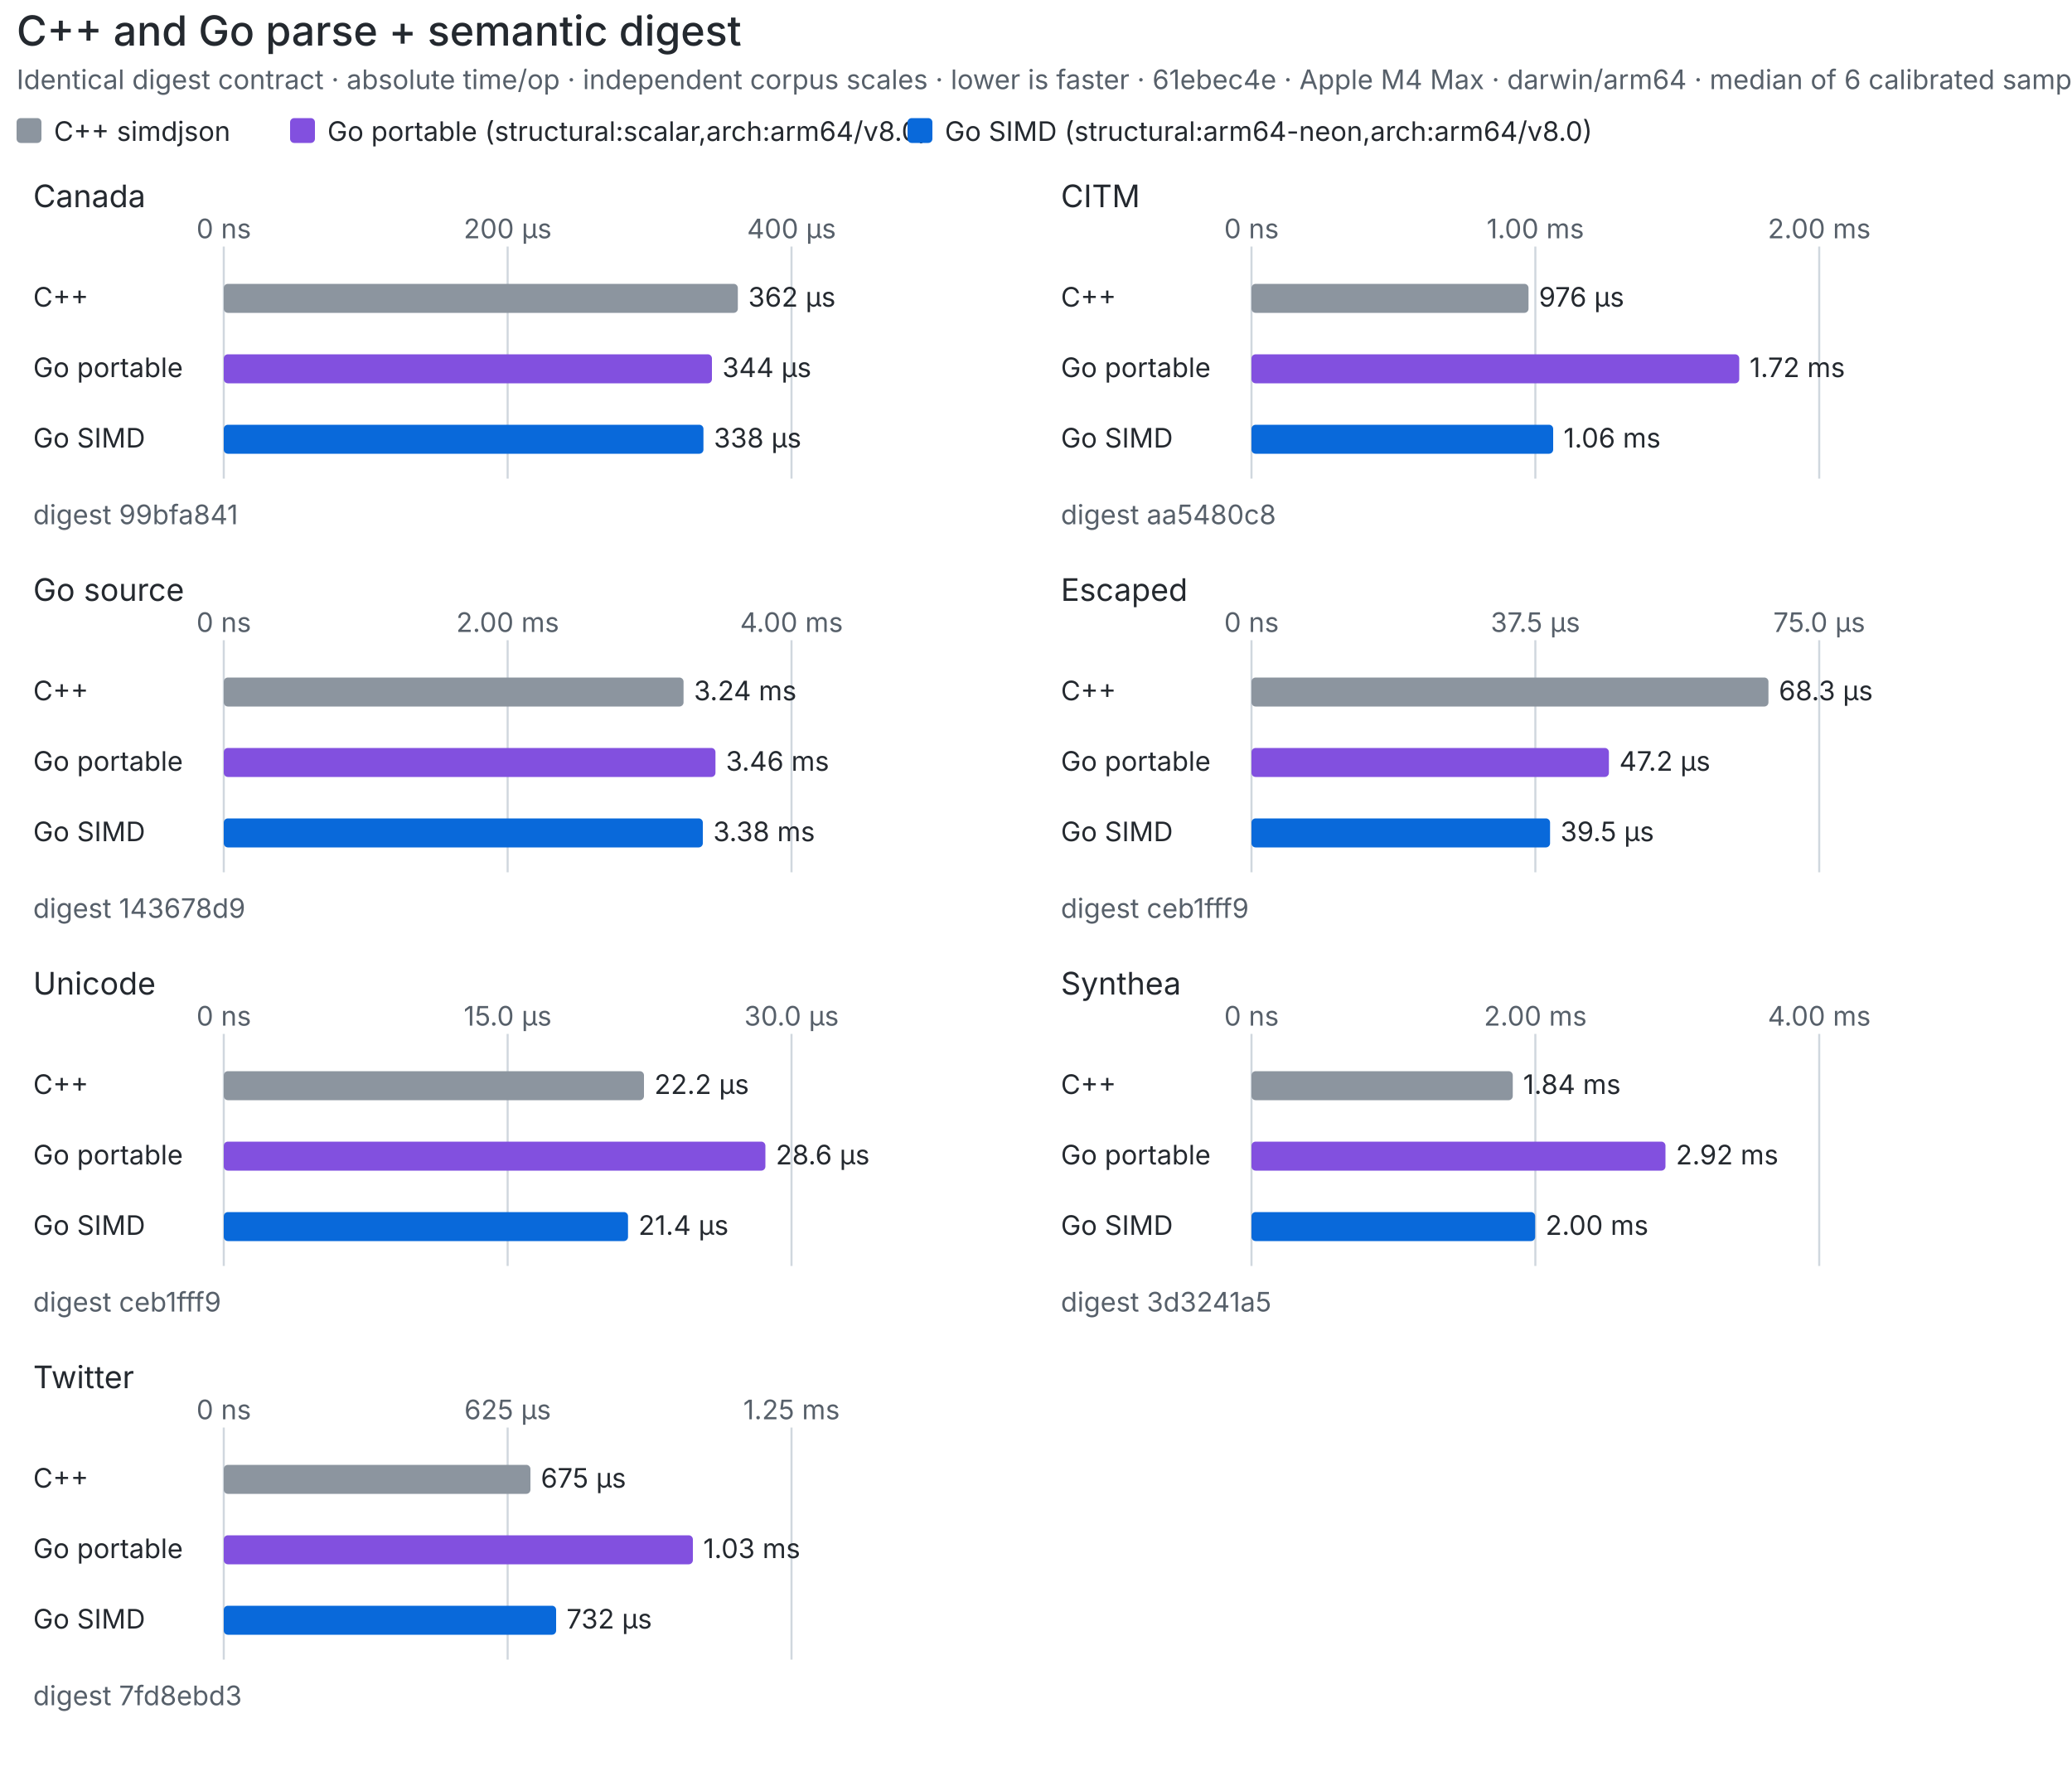
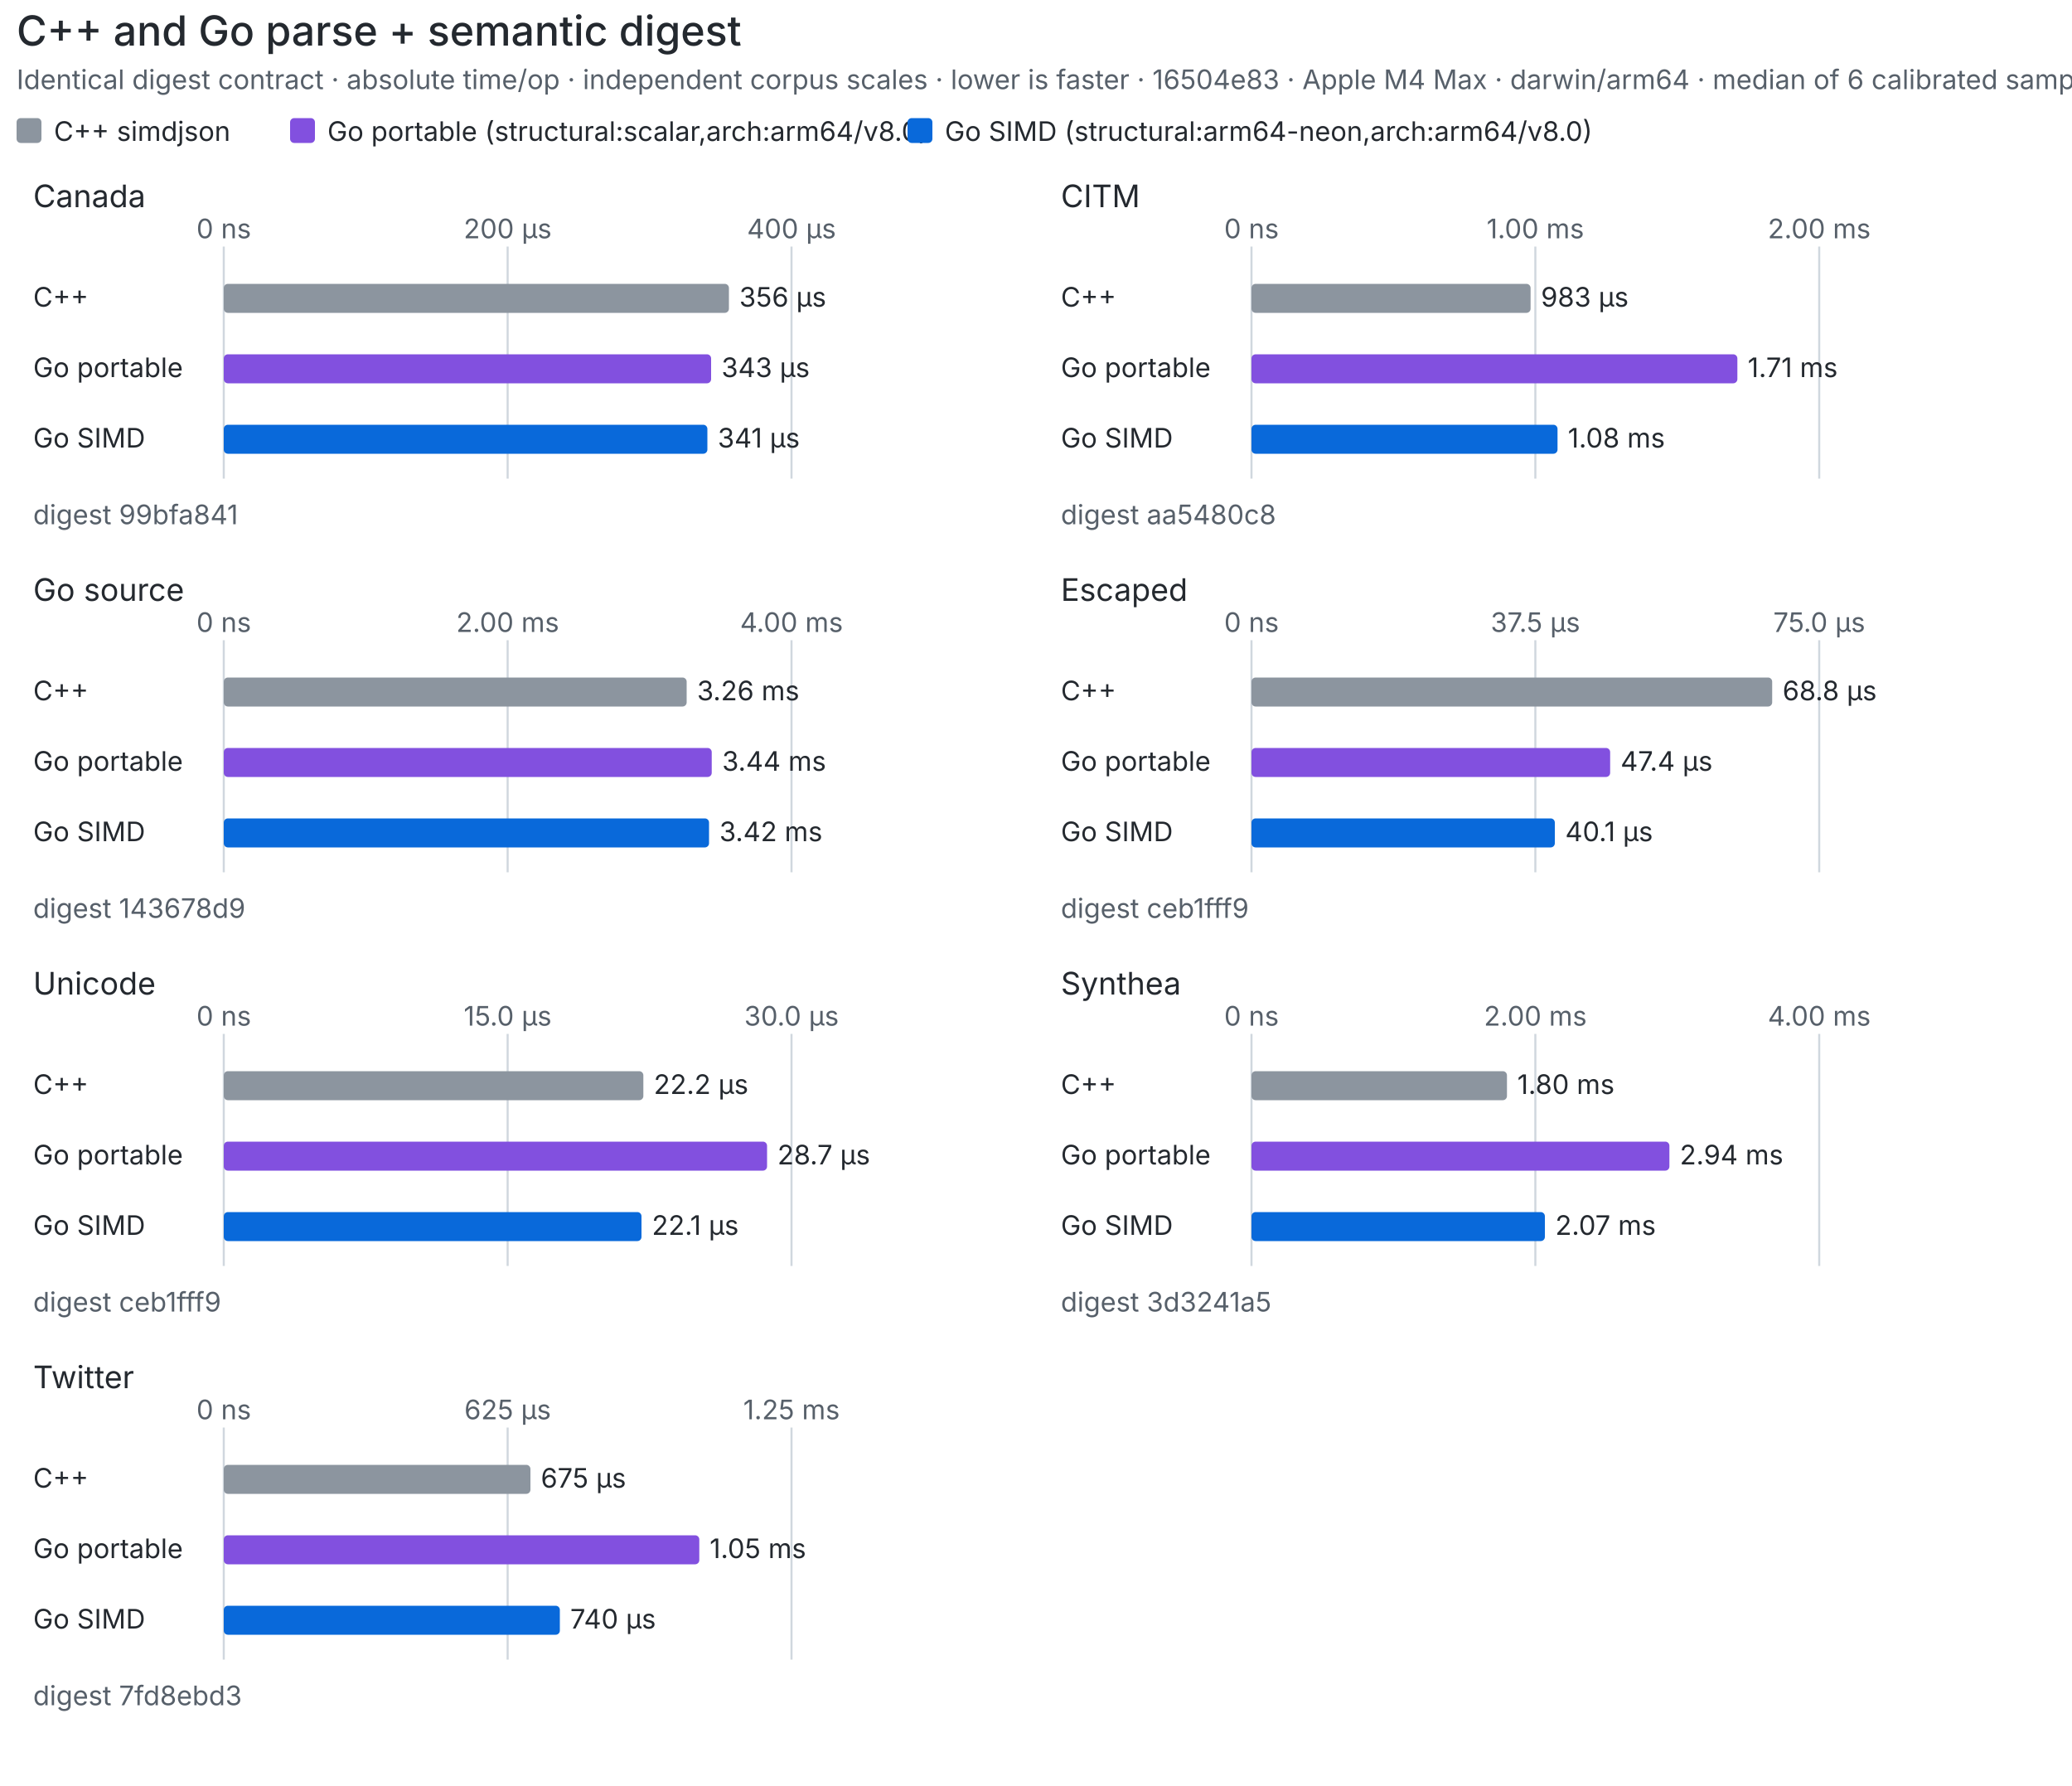
<svg xmlns="http://www.w3.org/2000/svg" width="1000" height="862" viewBox="0 0 1000 862" role="img" aria-labelledby="title desc">
  <style>
svg { color-scheme: light dark; }
text { fill:#24292f; font:15px -apple-system,BlinkMacSystemFont,"Segoe UI",sans-serif; }
.heading { font-size:20px; font-weight:500; }
.note { font-size:13px; }
.muted { fill:#57606a; }
.grid { stroke:#d0d7de; stroke-width:1; }
.baseline { stroke:#8c959f; stroke-width:2; }
.portable { fill:#8250df; }
.simd { fill:#0969da; }
.reference { fill:#8c959f; }
.peer { fill:#1a7f37; }
.cell { fill:#f6f8fa; }
@media (prefers-color-scheme: dark) {
text { fill:#f0f6fc; }
.muted { fill:#8c959f; }
.grid { stroke:#30363d; }
.baseline { stroke:#6e7681; }
.portable { fill:#bc8cff; }
.simd { fill:#58a6ff; }
.reference { fill:#8c959f; }
.peer { fill:#3fb950; }
.cell { fill:#161b22; }
}
</style>
  <text class="heading" x="8" y="22">C++ and Go parse + semantic digest</text>
-   <text class="muted note" x="8" y="43">Identical digest contract · absolute time/op · independent corpus scales · lower is faster · 61ebec4e · Apple M4 Max · darwin/arm64 · median of 6 calibrated samples (≥250ms each) · Go 03845e30</text>
+   <text class="muted note" x="8" y="43">Identical digest contract · absolute time/op · independent corpus scales · lower is faster · 16504e83 · Apple M4 Max · darwin/arm64 · median of 6 calibrated samples (≥250ms each) · Go 03845e30</text>
  <rect class="reference" x="8" y="57" width="12" height="12" rx="2" />
  <text class="note" x="26" y="68">C++ simdjson</text>
  <rect class="portable" x="140" y="57" width="12" height="12" rx="2" />
  <text class="note" x="158" y="68">Go portable (structural:scalar,arch:arm64/v8.0)</text>
  <rect class="simd" x="438" y="57" width="12" height="12" rx="2" />
  <text class="note" x="456" y="68">Go SIMD (structural:arm64-neon,arch:arm64/v8.0)</text>
  <text x="16.0" y="100.0">Canada</text>
  <line class="grid" x1="108.0" y1="119.0" x2="108.0" y2="231.0" />
  <text class="muted note" x="108.0" y="115.0" text-anchor="middle">0 ns</text>
  <line class="grid" x1="245.0" y1="119.0" x2="245.0" y2="231.0" />
  <text class="muted note" x="245.0" y="115.0" text-anchor="middle">200 µs</text>
  <line class="grid" x1="382.0" y1="119.0" x2="382.0" y2="231.0" />
  <text class="muted note" x="382.0" y="115.0" text-anchor="middle">400 µs</text>
  <text class="note" x="16.0" y="148.0">C++</text>
-   <rect class="reference" x="108.0" y="137.0" width="248.1" height="14" rx="2" />
-   <text class="note" x="361.1" y="148.0">362 µs</text>
+   <rect class="reference" x="108.0" y="137.0" width="243.8" height="14" rx="2" />
+   <text class="note" x="356.8" y="148.0">356 µs</text>
  <text class="note" x="16.0" y="182.0">Go portable</text>
-   <rect class="portable" x="108.0" y="171.0" width="235.6" height="14" rx="2" />
-   <text class="note" x="348.6" y="182.0">344 µs</text>
+   <rect class="portable" x="108.0" y="171.0" width="235.2" height="14" rx="2" />
+   <text class="note" x="348.2" y="182.0">343 µs</text>
  <text class="note" x="16.0" y="216.0">Go SIMD</text>
-   <rect class="simd" x="108.0" y="205.0" width="231.5" height="14" rx="2" />
-   <text class="note" x="344.5" y="216.0">338 µs</text>
+   <rect class="simd" x="108.0" y="205.0" width="233.4" height="14" rx="2" />
+   <text class="note" x="346.4" y="216.0">341 µs</text>
  <text class="muted note" x="16.0" y="253.0">digest 99bfa841</text>
  <text x="512.0" y="100.0">CITM</text>
  <line class="grid" x1="604.0" y1="119.0" x2="604.0" y2="231.0" />
  <text class="muted note" x="604.0" y="115.0" text-anchor="middle">0 ns</text>
  <line class="grid" x1="741.0" y1="119.0" x2="741.0" y2="231.0" />
  <text class="muted note" x="741.0" y="115.0" text-anchor="middle">1.00 ms</text>
  <line class="grid" x1="878.0" y1="119.0" x2="878.0" y2="231.0" />
  <text class="muted note" x="878.0" y="115.0" text-anchor="middle">2.00 ms</text>
  <text class="note" x="512.0" y="148.0">C++</text>
-   <rect class="reference" x="604.0" y="137.0" width="133.7" height="14" rx="2" />
-   <text class="note" x="742.7" y="148.0">976 µs</text>
+   <rect class="reference" x="604.0" y="137.0" width="134.7" height="14" rx="2" />
+   <text class="note" x="743.7" y="148.0">983 µs</text>
  <text class="note" x="512.0" y="182.0">Go portable</text>
-   <rect class="portable" x="604.0" y="171.0" width="235.4" height="14" rx="2" />
-   <text class="note" x="844.4" y="182.0">1.72 ms</text>
+   <rect class="portable" x="604.0" y="171.0" width="234.5" height="14" rx="2" />
+   <text class="note" x="843.5" y="182.0">1.71 ms</text>
  <text class="note" x="512.0" y="216.0">Go SIMD</text>
-   <rect class="simd" x="604.0" y="205.0" width="145.6" height="14" rx="2" />
-   <text class="note" x="754.6" y="216.0">1.06 ms</text>
+   <rect class="simd" x="604.0" y="205.0" width="147.7" height="14" rx="2" />
+   <text class="note" x="756.7" y="216.0">1.08 ms</text>
  <text class="muted note" x="512.0" y="253.0">digest aa5480c8</text>
  <text x="16.0" y="290.0">Go source</text>
  <line class="grid" x1="108.0" y1="309.0" x2="108.0" y2="421.0" />
  <text class="muted note" x="108.0" y="305.0" text-anchor="middle">0 ns</text>
  <line class="grid" x1="245.0" y1="309.0" x2="245.0" y2="421.0" />
  <text class="muted note" x="245.0" y="305.0" text-anchor="middle">2.00 ms</text>
  <line class="grid" x1="382.0" y1="309.0" x2="382.0" y2="421.0" />
  <text class="muted note" x="382.0" y="305.0" text-anchor="middle">4.00 ms</text>
  <text class="note" x="16.0" y="338.0">C++</text>
-   <rect class="reference" x="108.0" y="327.0" width="221.9" height="14" rx="2" />
-   <text class="note" x="334.9" y="338.0">3.24 ms</text>
+   <rect class="reference" x="108.0" y="327.0" width="223.4" height="14" rx="2" />
+   <text class="note" x="336.4" y="338.0">3.26 ms</text>
  <text class="note" x="16.0" y="372.0">Go portable</text>
-   <rect class="portable" x="108.0" y="361.0" width="237.3" height="14" rx="2" />
-   <text class="note" x="350.3" y="372.0">3.46 ms</text>
+   <rect class="portable" x="108.0" y="361.0" width="235.5" height="14" rx="2" />
+   <text class="note" x="348.5" y="372.0">3.44 ms</text>
  <text class="note" x="16.0" y="406.0">Go SIMD</text>
-   <rect class="simd" x="108.0" y="395.0" width="231.2" height="14" rx="2" />
-   <text class="note" x="344.2" y="406.0">3.38 ms</text>
+   <rect class="simd" x="108.0" y="395.0" width="234.2" height="14" rx="2" />
+   <text class="note" x="347.2" y="406.0">3.42 ms</text>
  <text class="muted note" x="16.0" y="443.0">digest 143678d9</text>
  <text x="512.0" y="290.0">Escaped</text>
  <line class="grid" x1="604.0" y1="309.0" x2="604.0" y2="421.0" />
  <text class="muted note" x="604.0" y="305.0" text-anchor="middle">0 ns</text>
  <line class="grid" x1="741.0" y1="309.0" x2="741.0" y2="421.0" />
  <text class="muted note" x="741.0" y="305.0" text-anchor="middle">37.5 µs</text>
  <line class="grid" x1="878.0" y1="309.0" x2="878.0" y2="421.0" />
  <text class="muted note" x="878.0" y="305.0" text-anchor="middle">75.0 µs</text>
  <text class="note" x="512.0" y="338.0">C++</text>
-   <rect class="reference" x="604.0" y="327.0" width="249.5" height="14" rx="2" />
-   <text class="note" x="858.5" y="338.0">68.3 µs</text>
+   <rect class="reference" x="604.0" y="327.0" width="251.3" height="14" rx="2" />
+   <text class="note" x="860.3" y="338.0">68.8 µs</text>
  <text class="note" x="512.0" y="372.0">Go portable</text>
-   <rect class="portable" x="604.0" y="361.0" width="172.5" height="14" rx="2" />
-   <text class="note" x="781.5" y="372.0">47.2 µs</text>
+   <rect class="portable" x="604.0" y="361.0" width="173.1" height="14" rx="2" />
+   <text class="note" x="782.1" y="372.0">47.4 µs</text>
  <text class="note" x="512.0" y="406.0">Go SIMD</text>
-   <rect class="simd" x="604.0" y="395.0" width="144.1" height="14" rx="2" />
-   <text class="note" x="753.1" y="406.0">39.5 µs</text>
+   <rect class="simd" x="604.0" y="395.0" width="146.4" height="14" rx="2" />
+   <text class="note" x="755.4" y="406.0">40.1 µs</text>
  <text class="muted note" x="512.0" y="443.0">digest ceb1fff9</text>
  <text x="16.0" y="480.0">Unicode</text>
  <line class="grid" x1="108.0" y1="499.0" x2="108.0" y2="611.0" />
  <text class="muted note" x="108.0" y="495.0" text-anchor="middle">0 ns</text>
  <line class="grid" x1="245.0" y1="499.0" x2="245.0" y2="611.0" />
  <text class="muted note" x="245.0" y="495.0" text-anchor="middle">15.0 µs</text>
  <line class="grid" x1="382.0" y1="499.0" x2="382.0" y2="611.0" />
  <text class="muted note" x="382.0" y="495.0" text-anchor="middle">30.0 µs</text>
  <text class="note" x="16.0" y="528.0">C++</text>
-   <rect class="reference" x="108.0" y="517.0" width="202.8" height="14" rx="2" />
-   <text class="note" x="315.8" y="528.0">22.2 µs</text>
+   <rect class="reference" x="108.0" y="517.0" width="202.5" height="14" rx="2" />
+   <text class="note" x="315.5" y="528.0">22.2 µs</text>
  <text class="note" x="16.0" y="562.0">Go portable</text>
-   <rect class="portable" x="108.0" y="551.0" width="261.4" height="14" rx="2" />
-   <text class="note" x="374.4" y="562.0">28.6 µs</text>
+   <rect class="portable" x="108.0" y="551.0" width="262.2" height="14" rx="2" />
+   <text class="note" x="375.2" y="562.0">28.7 µs</text>
  <text class="note" x="16.0" y="596.0">Go SIMD</text>
-   <rect class="simd" x="108.0" y="585.0" width="195.1" height="14" rx="2" />
-   <text class="note" x="308.1" y="596.0">21.4 µs</text>
+   <rect class="simd" x="108.0" y="585.0" width="201.6" height="14" rx="2" />
+   <text class="note" x="314.6" y="596.0">22.1 µs</text>
  <text class="muted note" x="16.0" y="633.0">digest ceb1fff9</text>
  <text x="512.0" y="480.0">Synthea</text>
  <line class="grid" x1="604.0" y1="499.0" x2="604.0" y2="611.0" />
  <text class="muted note" x="604.0" y="495.0" text-anchor="middle">0 ns</text>
  <line class="grid" x1="741.0" y1="499.0" x2="741.0" y2="611.0" />
  <text class="muted note" x="741.0" y="495.0" text-anchor="middle">2.00 ms</text>
  <line class="grid" x1="878.0" y1="499.0" x2="878.0" y2="611.0" />
  <text class="muted note" x="878.0" y="495.0" text-anchor="middle">4.00 ms</text>
  <text class="note" x="512.0" y="528.0">C++</text>
-   <rect class="reference" x="604.0" y="517.0" width="126.1" height="14" rx="2" />
-   <text class="note" x="735.1" y="528.0">1.84 ms</text>
+   <rect class="reference" x="604.0" y="517.0" width="123.3" height="14" rx="2" />
+   <text class="note" x="732.3" y="528.0">1.80 ms</text>
  <text class="note" x="512.0" y="562.0">Go portable</text>
-   <rect class="portable" x="604.0" y="551.0" width="199.8" height="14" rx="2" />
-   <text class="note" x="808.8" y="562.0">2.92 ms</text>
+   <rect class="portable" x="604.0" y="551.0" width="201.7" height="14" rx="2" />
+   <text class="note" x="810.7" y="562.0">2.94 ms</text>
  <text class="note" x="512.0" y="596.0">Go SIMD</text>
-   <rect class="simd" x="604.0" y="585.0" width="136.9" height="14" rx="2" />
-   <text class="note" x="745.9" y="596.0">2.00 ms</text>
+   <rect class="simd" x="604.0" y="585.0" width="141.6" height="14" rx="2" />
+   <text class="note" x="750.6" y="596.0">2.07 ms</text>
  <text class="muted note" x="512.0" y="633.0">digest 3d3241a5</text>
  <text x="16.0" y="670.0">Twitter</text>
  <line class="grid" x1="108.0" y1="689.0" x2="108.0" y2="801.0" />
  <text class="muted note" x="108.0" y="685.0" text-anchor="middle">0 ns</text>
  <line class="grid" x1="245.0" y1="689.0" x2="245.0" y2="801.0" />
  <text class="muted note" x="245.0" y="685.0" text-anchor="middle">625 µs</text>
  <line class="grid" x1="382.0" y1="689.0" x2="382.0" y2="801.0" />
  <text class="muted note" x="382.0" y="685.0" text-anchor="middle">1.25 ms</text>
  <text class="note" x="16.0" y="718.0">C++</text>
  <rect class="reference" x="108.0" y="707.0" width="148.0" height="14" rx="2" />
  <text class="note" x="261.0" y="718.0">675 µs</text>
  <text class="note" x="16.0" y="752.0">Go portable</text>
-   <rect class="portable" x="108.0" y="741.0" width="226.4" height="14" rx="2" />
-   <text class="note" x="339.4" y="752.0">1.03 ms</text>
+   <rect class="portable" x="108.0" y="741.0" width="229.5" height="14" rx="2" />
+   <text class="note" x="342.5" y="752.0">1.05 ms</text>
  <text class="note" x="16.0" y="786.0">Go SIMD</text>
-   <rect class="simd" x="108.0" y="775.0" width="160.4" height="14" rx="2" />
-   <text class="note" x="273.4" y="786.0">732 µs</text>
+   <rect class="simd" x="108.0" y="775.0" width="162.2" height="14" rx="2" />
+   <text class="note" x="275.2" y="786.0">740 µs</text>
  <text class="muted note" x="16.0" y="823.0">digest 7fd8ebd3</text>
</svg>
